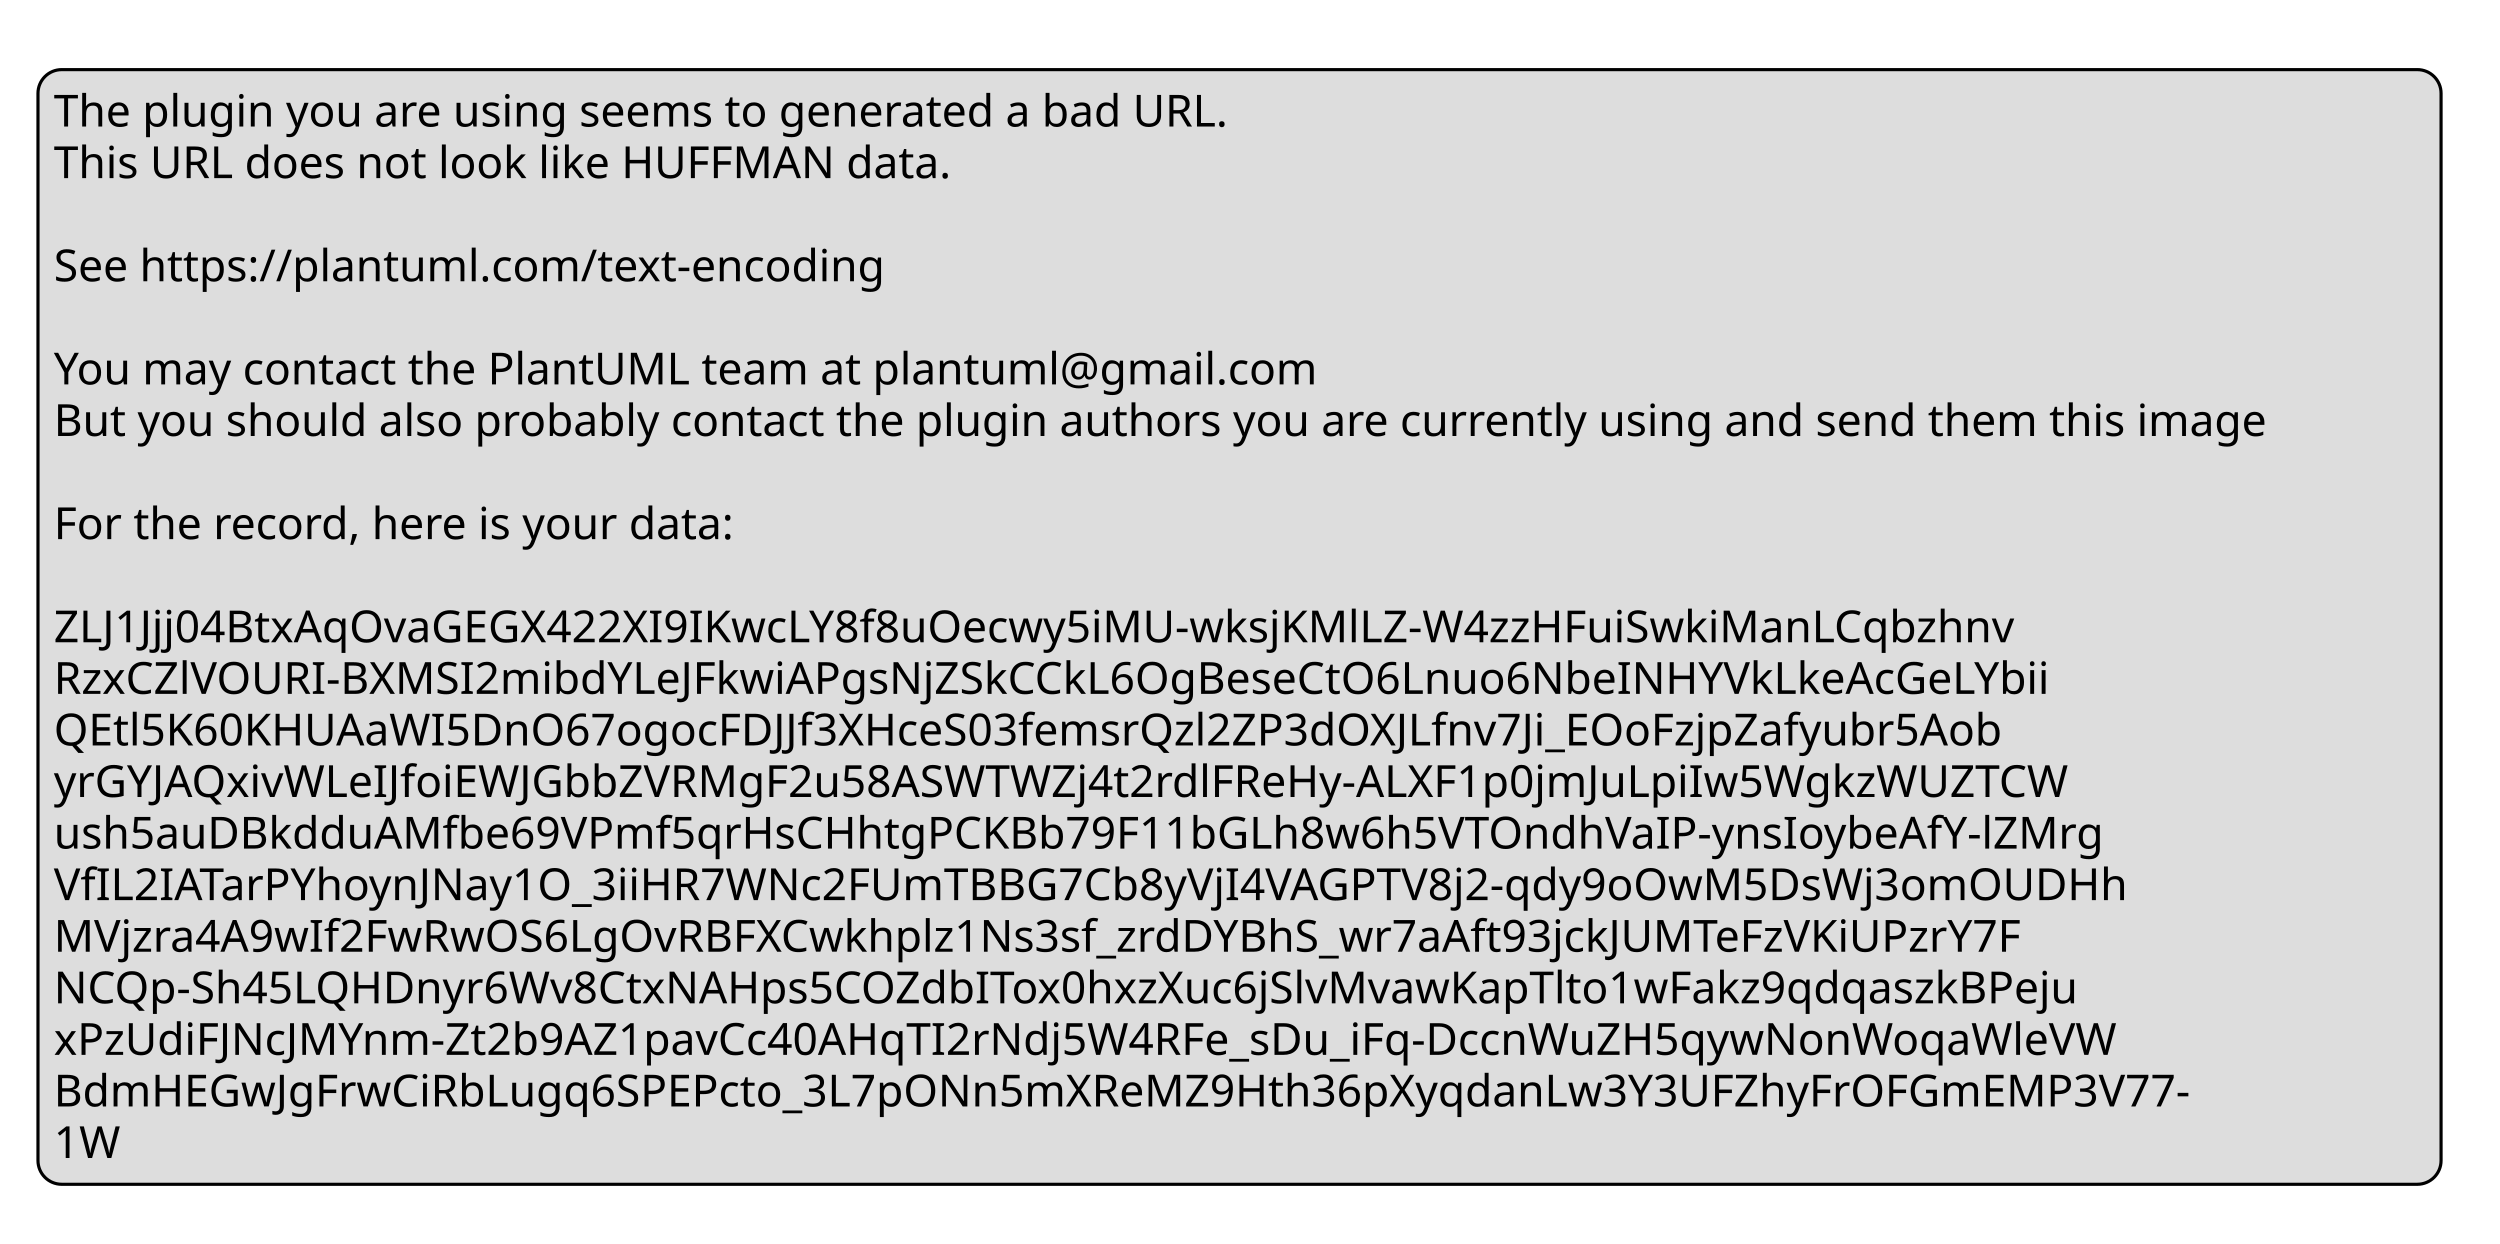
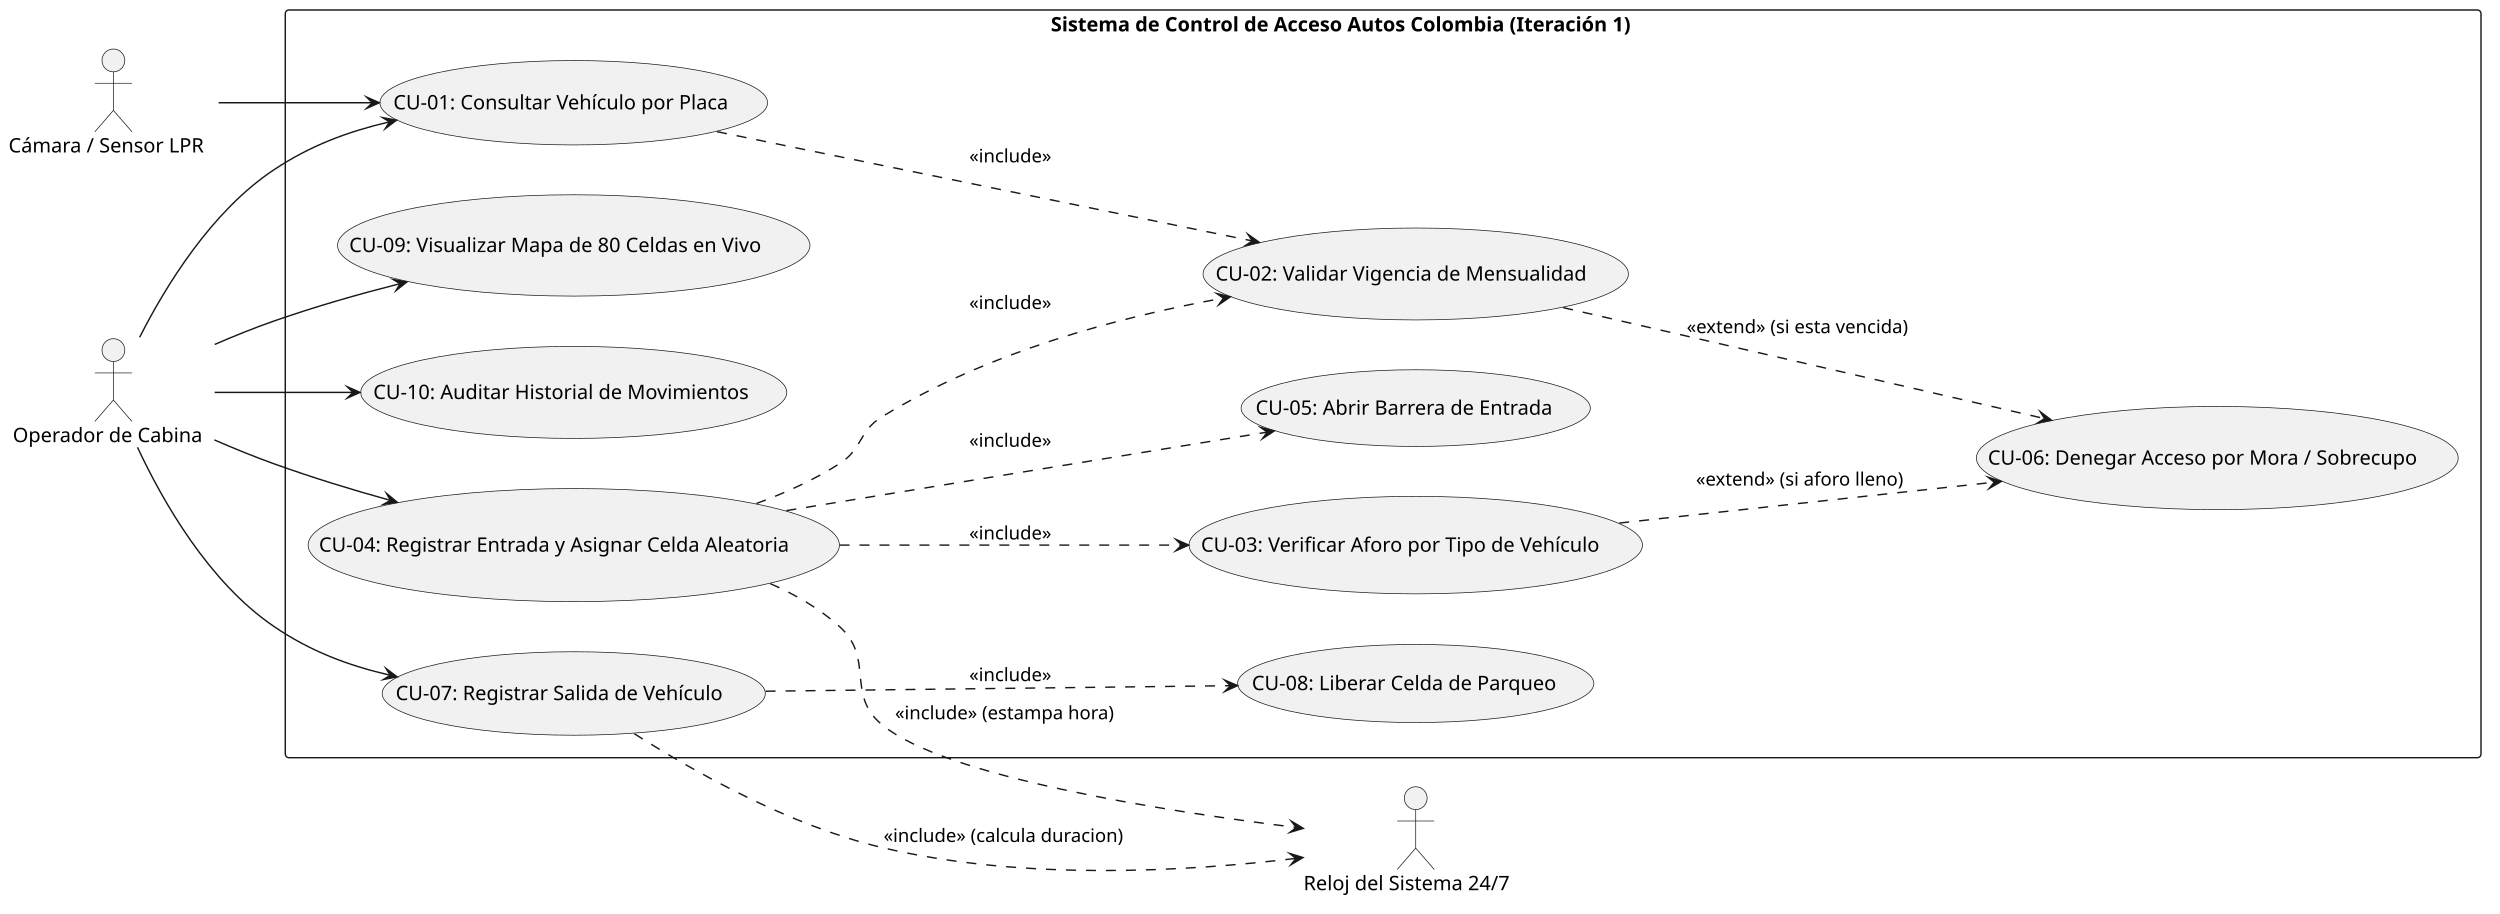
- <svg xmlns="http://www.w3.org/2000/svg" version="1.1" data-diagram-type="CLASS" style="width:790px;height:393px;background:#FFFFFF;" width="790px" height="393px" viewBox="0 0 790 393" zoomAndPan="magnify" preserveAspectRatio="none" contentStyleType="text/css">
+ <svg xmlns="http://www.w3.org/2000/svg" version="1.1" data-diagram-type="DESCRIPTION" style="width:1752px;height:640px;background:#FFFFFF;" width="1752px" height="640px" viewBox="0 0 1752 640" zoomAndPan="magnify" preserveAspectRatio="none" contentStyleType="text/css">
  <defs />
  <g font-family="sans-serif" lengthAdjust="spacing">
-     <g class="legend" data-source-line="1">
-       <rect x="12" y="22" width="759.376" height="352.234" fill="#DDD" style="stroke:#000;stroke-width:1;" rx="7.5" ry="7.5" />
-       <text x="17" y="39.995" fill="#000" font-size="14" textLength="399.301">The plugin you are using seems to generated a bad URL.</text>
-       <text x="17" y="56.292" fill="#000" font-size="14" textLength="302.442">This URL does not look like HUFFMAN data.</text>
-       <text x="17" y="72.589" fill="#000" font-size="14"> </text>
-       <text x="17" y="88.886" fill="#000" font-size="14" textLength="279.146">See https://plantuml.com/text-encoding</text>
-       <text x="17" y="105.183" fill="#000" font-size="14"> </text>
-       <text x="17" y="121.479" fill="#000" font-size="14" textLength="428.148">You may contact the PlantUML team at plantuml@gmail.com</text>
-       <text x="17" y="137.776" fill="#000" font-size="14" textLength="749.376">But you should also probably contact the plugin authors you are currently using and send them this image</text>
-       <text x="17" y="154.073" fill="#000" font-size="14"> </text>
-       <text x="17" y="170.37" fill="#000" font-size="14" textLength="232.545">For the record, here is your data:</text>
-       <text x="17" y="186.667" fill="#000" font-size="14"> </text>
-       <text x="17" y="202.964" fill="#000" font-size="14" textLength="664.74">ZLJ1Jjj04BtxAqOvaGEGX422XI9IKwcLY8f8uOecwy5iMU-wksjKMlLZ-W4zzHFuiSwkiManLCqbzhnv</text>
-       <text x="17" y="219.261" fill="#000" font-size="14" textLength="672.827">RzxCZlVOURI-BXMSI2mibdYLeJFkwiAPgsNjZSkCCkL6OgBeseCtO6Lnuo6NbeINHYVkLkeAcGeLYbii</text>
-       <text x="17" y="235.558" fill="#000" font-size="14" textLength="659.613">QEtl5K60KHUAaWI5DnO67ogocFDJJf3XHceS03femsrQzl2ZP3dOXJLfnv7Ji_EOoFzjpZafyubr5Aob</text>
-       <text x="17" y="251.854" fill="#000" font-size="14" textLength="685.098">yrGYJAQxivWLeIJfoiEWJGbbZVRMgF2u58ASWTWZj4t2rdlFReHy-ALXF1p0jmJuLpiIw5WgkzWUZTCW</text>
-       <text x="17" y="268.151" fill="#000" font-size="14" textLength="685.774">ush5auDBkdduAMfbe69VPmf5qrHsCHhtgPCKBb79F11bGLh8w6h5VTOndhVaIP-ynsIoybeAfY-lZMrg</text>
-       <text x="17" y="284.448" fill="#000" font-size="14" textLength="699.18">VfIL2IATarPYhoynJNay1O_3iiHR7WNc2FUmTBBG7Cb8yVjI4VAGPTV8j2-qdy9oOwM5DsWj3omOUDHh</text>
-       <text x="17" y="300.745" fill="#000" font-size="14" textLength="666.49">MVjzra4A9wIf2FwRwOS6LgOvRBFXCwkhplz1Ns3sf_zrdDYBhS_wr7aAft93jckJUMTeFzVKiUPzrY7F</text>
-       <text x="17" y="317.042" fill="#000" font-size="14" textLength="686.403">NCQp-Sh45LQHDnyr6Wv8CtxNAHps5COZdbITox0hxzXuc6jSlvMvawKapTlto1wFakz9qdqaszkBPeju</text>
-       <text x="17" y="333.339" fill="#000" font-size="14" textLength="698.093">xPzUdiFJNcJMYnm-Zt2b9AZ1pavCc40AHqTI2rNdj5W4RFe_sDu_iFq-DccnWuZH5qywNonWoqaWleVW</text>
-       <text x="17" y="349.636" fill="#000" font-size="14" textLength="720.439">BdmHEGwJgFrwCiRbLugq6SPEPcto_3L7pONn5mXReMZ9Hth36pXyqdanLw3Y3UFZhyFrOFGmEMP3V77-</text>
-       <text x="17" y="365.933" fill="#000" font-size="14" textLength="22.75">1W</text>
+     <g class="cluster" data-qualified-name="Sistema de Control de Acceso Autos Colombia .Iteraci.n 1." id="ent0004" data-source-line="8">
+       <rect x="199.93" y="7" width="1538.76" height="524" fill="none" style="stroke:#181818;stroke-width:1;" rx="2.5" ry="2.5" />
+       <text x="736.413" y="21.995" fill="#000" font-size="14" textLength="465.794" font-weight="700">Sistema de Control de Acceso Autos Colombia (Iteración 1)</text>
+     </g>
+     <g class="entity" data-qualified-name="Sistema de Control de Acceso Autos Colombia .Iteraci.n 1..CU01" id="ent0005" data-source-line="9">
+       <ellipse cx="402.09" cy="71.998" rx="135.84" ry="29.568" fill="#F1F1F1" style="stroke:#181818;stroke-width:0.5;" />
+       <text x="275.652" y="76.646" fill="#000" font-size="14" textLength="252.875">CU-01: Consultar Vehículo por Placa</text>
+     </g>
+     <g class="entity" data-qualified-name="Sistema de Control de Acceso Autos Colombia .Iteraci.n 1..CU02" id="ent0006" data-source-line="10">
+       <ellipse cx="992.144" cy="192.001" rx="149.054" ry="32.211" fill="#F1F1F1" style="stroke:#181818;stroke-width:0.5;" />
+       <text x="851.888" y="196.649" fill="#000" font-size="14" textLength="280.513">CU-02: Validar Vigencia de Mensualidad</text>
+     </g>
+     <g class="entity" data-qualified-name="Sistema de Control de Acceso Autos Colombia .Iteraci.n 1..CU03" id="ent0007" data-source-line="11">
+       <ellipse cx="992.141" cy="382" rx="158.901" ry="34.18" fill="#F1F1F1" style="stroke:#181818;stroke-width:0.5;" />
+       <text x="841.658" y="386.649" fill="#000" font-size="14" textLength="300.966">CU-03: Verificar Aforo por Tipo de Vehículo</text>
+     </g>
+     <g class="entity" data-qualified-name="Sistema de Control de Acceso Autos Colombia .Iteraci.n 1..CU04" id="ent0008" data-source-line="12">
+       <ellipse cx="402.094" cy="382.001" rx="186.154" ry="39.631" fill="#F1F1F1" style="stroke:#181818;stroke-width:0.5;" />
+       <text x="223.529" y="386.649" fill="#000" font-size="14" textLength="357.13">CU-04: Registrar Entrada y Asignar Celda Aleatoria</text>
+     </g>
+     <g class="entity" data-qualified-name="Sistema de Control de Acceso Autos Colombia .Iteraci.n 1..CU05" id="ent0009" data-source-line="13">
+       <ellipse cx="992.139" cy="285.996" rx="122.379" ry="26.876" fill="#F1F1F1" style="stroke:#181818;stroke-width:0.5;" />
+       <text x="879.927" y="290.644" fill="#000" font-size="14" textLength="224.424">CU-05: Abrir Barrera de Entrada</text>
+     </g>
+     <g class="entity" data-qualified-name="Sistema de Control de Acceso Autos Colombia .Iteraci.n 1..CU06" id="ent0010" data-source-line="14">
+       <ellipse cx="1553.867" cy="320.995" rx="168.827" ry="36.165" fill="#F1F1F1" style="stroke:#181818;stroke-width:0.5;" />
+       <text x="1393.123" y="325.644" fill="#000" font-size="14" textLength="321.487">CU-06: Denegar Acceso por Mora / Sobrecupo</text>
+     </g>
+     <g class="entity" data-qualified-name="Sistema de Control de Acceso Autos Colombia .Iteraci.n 1..CU07" id="ent0011" data-source-line="15">
+       <ellipse cx="402.086" cy="485.995" rx="134.276" ry="29.255" fill="#F1F1F1" style="stroke:#181818;stroke-width:0.5;" />
+       <text x="277.292" y="490.644" fill="#000" font-size="14" textLength="249.587">CU-07: Registrar Salida de Vehículo</text>
+     </g>
+     <g class="entity" data-qualified-name="Sistema de Control de Acceso Autos Colombia .Iteraci.n 1..CU08" id="ent0012" data-source-line="16">
+       <ellipse cx="992.137" cy="478.997" rx="124.837" ry="27.367" fill="#F1F1F1" style="stroke:#181818;stroke-width:0.5;" />
+       <text x="877.314" y="483.646" fill="#000" font-size="14" textLength="229.646">CU-08: Liberar Celda de Parqueo</text>
+     </g>
+     <g class="entity" data-qualified-name="Sistema de Control de Acceso Autos Colombia .Iteraci.n 1..CU09" id="ent0013" data-source-line="17">
+       <ellipse cx="402.085" cy="171.999" rx="165.545" ry="35.509" fill="#F1F1F1" style="stroke:#181818;stroke-width:0.5;" />
+       <text x="244.729" y="176.647" fill="#000" font-size="14" textLength="314.713">CU-09: Visualizar Mapa de 80 Celdas en Vivo</text>
+     </g>
+     <g class="entity" data-qualified-name="Sistema de Control de Acceso Autos Colombia .Iteraci.n 1..CU10" id="ent0014" data-source-line="18">
+       <ellipse cx="402.087" cy="274.999" rx="149.297" ry="32.259" fill="#F1F1F1" style="stroke:#181818;stroke-width:0.5;" />
+       <text x="261.578" y="279.648" fill="#000" font-size="14" textLength="281.019">CU-10: Auditar Historial de Movimientos</text>
+     </g>
+     <g class="entity" data-qualified-name="Operador" id="ent0001" data-source-line="4">
+       <ellipse cx="79.463" cy="245.35" rx="8" ry="8" fill="#F1F1F1" style="stroke:#181818;stroke-width:0.5;" />
+       <path d="M79.463,253.35 L79.463,280.35 M66.463,261.35 L92.463,261.35 M79.463,280.35 L66.463,295.35 M79.463,280.35 L92.463,295.35" style="stroke:#181818;stroke-width:0.5;" fill="none" />
+       <text x="8.94" y="309.845" fill="#000" font-size="14" textLength="141.046">Operador de Cabina</text>
+     </g>
+     <g class="entity" data-qualified-name="LPR" id="ent0002" data-source-line="5">
+       <ellipse cx="79.466" cy="42.35" rx="8" ry="8" fill="#F1F1F1" style="stroke:#181818;stroke-width:0.5;" />
+       <path d="M79.466,50.35 L79.466,77.35 M66.466,58.35 L92.466,58.35 M79.466,77.35 L66.466,92.35 M79.466,77.35 L92.466,92.35" style="stroke:#181818;stroke-width:0.5;" fill="none" />
+       <text x="6" y="106.845" fill="#000" font-size="14" textLength="146.932">Cámara / Sensor LPR</text>
+     </g>
+     <g class="entity" data-qualified-name="Reloj" id="ent0003" data-source-line="6">
+       <ellipse cx="992.137" cy="559.35" rx="8" ry="8" fill="#F1F1F1" style="stroke:#181818;stroke-width:0.5;" />
+       <path d="M992.137,567.35 L992.137,594.35 M979.137,575.35 L1005.137,575.35 M992.137,594.35 L979.137,609.35 M992.137,594.35 L1005.137,609.35" style="stroke:#181818;stroke-width:0.5;" fill="none" />
+       <text x="913.51" y="623.845" fill="#000" font-size="14" textLength="157.254">Reloj del Sistema 24/7</text>
+     </g>
+     <g class="link" data-entity-1="ent0001" data-entity-2="ent0005" id="lnk15" data-source-line="21" data-link-type="dependency">
+       <path d="M97.87,236.36 C116.12,200.35 148.24,147.98 191.93,119 C217.36,102.13 243.092,92.393 272.942,85.383" style="stroke:#181818;stroke-width:1;" fill="none" id="Operador-to-CU01" />
+       <polygon points="277.81,84.24,268.134,82.404,272.942,85.383,269.963,90.192,277.81,84.24" fill="#181818" style="stroke:#181818;stroke-width:1;stroke-linejoin:miter;stroke-miterlimit:10;" />
+     </g>
+     <g class="link" data-entity-1="ent0002" data-entity-2="ent0005" id="lnk16" data-source-line="22" data-link-type="dependency">
+       <path d="M153.22,72 C186.57,72 222.21,72 260.86,72" style="stroke:#181818;stroke-width:1;" fill="none" id="LPR-to-CU01" />
+       <polygon points="265.86,72,256.86,68,260.86,72,256.86,76,265.86,72" fill="#181818" style="stroke:#181818;stroke-width:1;stroke-linejoin:miter;stroke-miterlimit:10;" />
+     </g>
+     <g class="link" data-entity-1="ent0001" data-entity-2="ent0008" id="lnk17" data-source-line="23" data-link-type="dependency">
+       <path d="M150.25,308.3 C163.91,314.25 178.25,320.1 191.93,325 C219.57,334.9 244.962,342.723 273.612,350.673" style="stroke:#181818;stroke-width:1;" fill="none" id="Operador-to-CU04" />
+       <polygon points="278.43,352.01,270.827,345.749,273.612,350.673,268.688,353.458,278.43,352.01" fill="#181818" style="stroke:#181818;stroke-width:1;stroke-linejoin:miter;stroke-miterlimit:10;" />
+     </g>
+     <g class="link" data-entity-1="ent0001" data-entity-2="ent0011" id="lnk18" data-source-line="24" data-link-type="dependency">
+       <path d="M96.36,313.47 C114.03,351.35 146.25,407.92 191.93,439 C217.39,456.33 243.38,466.227 273.48,473.227" style="stroke:#181818;stroke-width:1;" fill="none" id="Operador-to-CU07" />
+       <polygon points="278.35,474.36,270.49,468.425,273.48,473.227,268.678,476.217,278.35,474.36" fill="#181818" style="stroke:#181818;stroke-width:1;stroke-linejoin:miter;stroke-miterlimit:10;" />
+     </g>
+     <g class="link" data-entity-1="ent0001" data-entity-2="ent0013" id="lnk19" data-source-line="25" data-link-type="dependency">
+       <path d="M150.48,241.38 C164.06,235.49 178.31,229.74 191.93,225 C221.74,214.63 249.734,206.572 280.384,198.782" style="stroke:#181818;stroke-width:1;" fill="none" id="Operador-to-CU09" />
+       <polygon points="285.23,197.55,275.522,195.89,280.384,198.782,277.493,203.644,285.23,197.55" fill="#181818" style="stroke:#181818;stroke-width:1;stroke-linejoin:miter;stroke-miterlimit:10;" />
+     </g>
+     <g class="link" data-entity-1="ent0001" data-entity-2="ent0014" id="lnk20" data-source-line="26" data-link-type="dependency">
+       <path d="M150.43,275 C180.46,275 211.78,275 247.33,275" style="stroke:#181818;stroke-width:1;" fill="none" id="Operador-to-CU10" />
+       <polygon points="252.33,275,243.33,271,247.33,275,243.33,279,252.33,275" fill="#181818" style="stroke:#181818;stroke-width:1;stroke-linejoin:miter;stroke-miterlimit:10;" />
+     </g>
+     <g class="link" data-entity-1="ent0005" data-entity-2="ent0006" id="lnk21" data-source-line="28" data-link-type="dependency">
+       <path d="M502.51,92.29 C607.88,113.79 768.881,146.65 877.631,168.84" style="stroke:#181818;stroke-width:1;stroke-dasharray:7,7;" fill="none" id="CU01-to-CU02" />
+       <polygon points="882.53,169.84,874.511,164.121,877.631,168.84,872.912,171.96,882.53,169.84" fill="#181818" style="stroke:#181818;stroke-width:1;stroke-linejoin:miter;stroke-miterlimit:10;" />
+       <text x="679.24" y="113.787" fill="#000" font-size="13" textLength="63.007">«include»</text>
+     </g>
+     <g class="link" data-entity-1="ent0008" data-entity-2="ent0006" id="lnk22" data-source-line="29" data-link-type="dependency">
+       <path d="M530.11,352.85 C550.38,345.44 570.49,336.27 588.24,325 C604.97,314.38 601.32,302.32 618.24,292 C692.35,246.82 781.991,222.657 857.341,208.917" style="stroke:#181818;stroke-width:1;stroke-dasharray:7,7;" fill="none" id="CU04-to-CU02" />
+       <polygon points="862.26,208.02,852.688,205.699,857.341,208.917,854.124,213.57,862.26,208.02" fill="#181818" style="stroke:#181818;stroke-width:1;stroke-linejoin:miter;stroke-miterlimit:10;" />
+       <text x="679.24" y="216.577" fill="#000" font-size="13" textLength="63.007">«include»</text>
+     </g>
+     <g class="link" data-entity-1="ent0008" data-entity-2="ent0007" id="lnk23" data-source-line="30" data-link-type="dependency">
+       <path d="M588.34,382 C666.95,382 752.64,382 828.04,382" style="stroke:#181818;stroke-width:1;stroke-dasharray:7,7;" fill="none" id="CU04-to-CU03" />
+       <polygon points="833.04,382,824.04,378,828.04,382,824.04,386,833.04,382" fill="#181818" style="stroke:#181818;stroke-width:1;stroke-linejoin:miter;stroke-miterlimit:10;" />
+       <text x="679.24" y="378.067" fill="#000" font-size="13" textLength="63.007">«include»</text>
+     </g>
+     <g class="link" data-entity-1="ent0008" data-entity-2="ent0009" id="lnk24" data-source-line="31" data-link-type="dependency">
+       <path d="M551.1,357.84 C658.1,340.37 794.745,318.066 888.055,302.826" style="stroke:#181818;stroke-width:1;stroke-dasharray:7,7;" fill="none" id="CU04-to-CU05" />
+       <polygon points="892.99,302.02,883.463,299.523,888.055,302.826,884.752,307.418,892.99,302.02" fill="#181818" style="stroke:#181818;stroke-width:1;stroke-linejoin:miter;stroke-miterlimit:10;" />
+       <text x="679.24" y="313.117" fill="#000" font-size="13" textLength="63.007">«include»</text>
+     </g>
+     <g class="link" data-entity-1="ent0006" data-entity-2="ent0010" id="lnk25" data-source-line="32" data-link-type="dependency">
+       <path d="M1095.48,215.59 C1192.17,237.87 1332.128,270.127 1432.818,293.337" style="stroke:#181818;stroke-width:1;stroke-dasharray:7,7;" fill="none" id="CU02-to-CU06" />
+       <polygon points="1437.69,294.46,1429.818,288.541,1432.818,293.337,1428.022,296.336,1437.69,294.46" fill="#181818" style="stroke:#181818;stroke-width:1;stroke-linejoin:miter;stroke-miterlimit:10;" />
+       <text x="1182.04" y="233.477" fill="#000" font-size="13" textLength="172.853">«extend» (si esta vencida)</text>
+     </g>
+     <g class="link" data-entity-1="ent0007" data-entity-2="ent0010" id="lnk26" data-source-line="33" data-link-type="dependency">
+       <path d="M1134.74,366.57 C1216.52,357.66 1314.359,346.992 1397.569,337.922" style="stroke:#181818;stroke-width:1;stroke-dasharray:7,7;" fill="none" id="CU03-to-CU06" />
+       <polygon points="1402.54,337.38,1393.16,334.379,1397.569,337.922,1394.026,342.332,1402.54,337.38" fill="#181818" style="stroke:#181818;stroke-width:1;stroke-linejoin:miter;stroke-miterlimit:10;" />
+       <text x="1188.54" y="340.307" fill="#000" font-size="13" textLength="159.32">«extend» (si aforo lleno)</text>
+     </g>
+     <g class="link" data-entity-1="ent0011" data-entity-2="ent0012" id="lnk27" data-source-line="35" data-link-type="dependency">
+       <path d="M536.52,484.41 C635.81,483.23 765.34,481.689 862.27,480.539" style="stroke:#181818;stroke-width:1;stroke-dasharray:7,7;" fill="none" id="CU07-to-CU08" />
+       <polygon points="867.27,480.48,858.223,476.587,862.27,480.539,858.318,484.586,867.27,480.48" fill="#181818" style="stroke:#181818;stroke-width:1;stroke-linejoin:miter;stroke-miterlimit:10;" />
+       <text x="679.24" y="477.337" fill="#000" font-size="13" textLength="63.007">«include»</text>
+     </g>
+     <g class="link" data-entity-1="ent0008" data-entity-2="ent0003" id="lnk28" data-source-line="36" data-link-type="dependency">
+       <path d="M539.83,409.02 C557.44,416.66 574.2,426.45 588.24,439 C613.17,461.29 592.39,486.79 618.24,508 C662.6,544.41 812.748,568.025 908.388,579.885" style="stroke:#181818;stroke-width:1;stroke-dasharray:7,7;" fill="none" id="CU04-to-Reloj" />
+       <polygon points="913.35,580.5,904.911,575.423,908.388,579.885,903.926,583.362,913.35,580.5" fill="#181818" style="stroke:#181818;stroke-width:1;stroke-linejoin:miter;stroke-miterlimit:10;" />
+       <text x="627.24" y="504.067" fill="#000" font-size="13" textLength="167.635">«include» (estampa hora)</text>
+     </g>
+     <g class="link" data-entity-1="ent0011" data-entity-2="ent0003" id="lnk29" data-source-line="37" data-link-type="dependency">
+       <path d="M444.49,514.17 C486.24,540.73 553.58,578.68 618.24,594 C717.94,617.62 831.906,610.727 908.196,601.557" style="stroke:#181818;stroke-width:1;stroke-dasharray:7,7;" fill="none" id="CU07-to-Reloj" />
+       <polygon points="913.16,600.96,903.747,598.063,908.196,601.557,904.702,606.005,913.16,600.96" fill="#181818" style="stroke:#181818;stroke-width:1;stroke-linejoin:miter;stroke-miterlimit:10;" />
+       <text x="619.24" y="590.067" fill="#000" font-size="13" textLength="183.86">«include» (calcula duracion)</text>
    </g>
  </g>
</svg>
